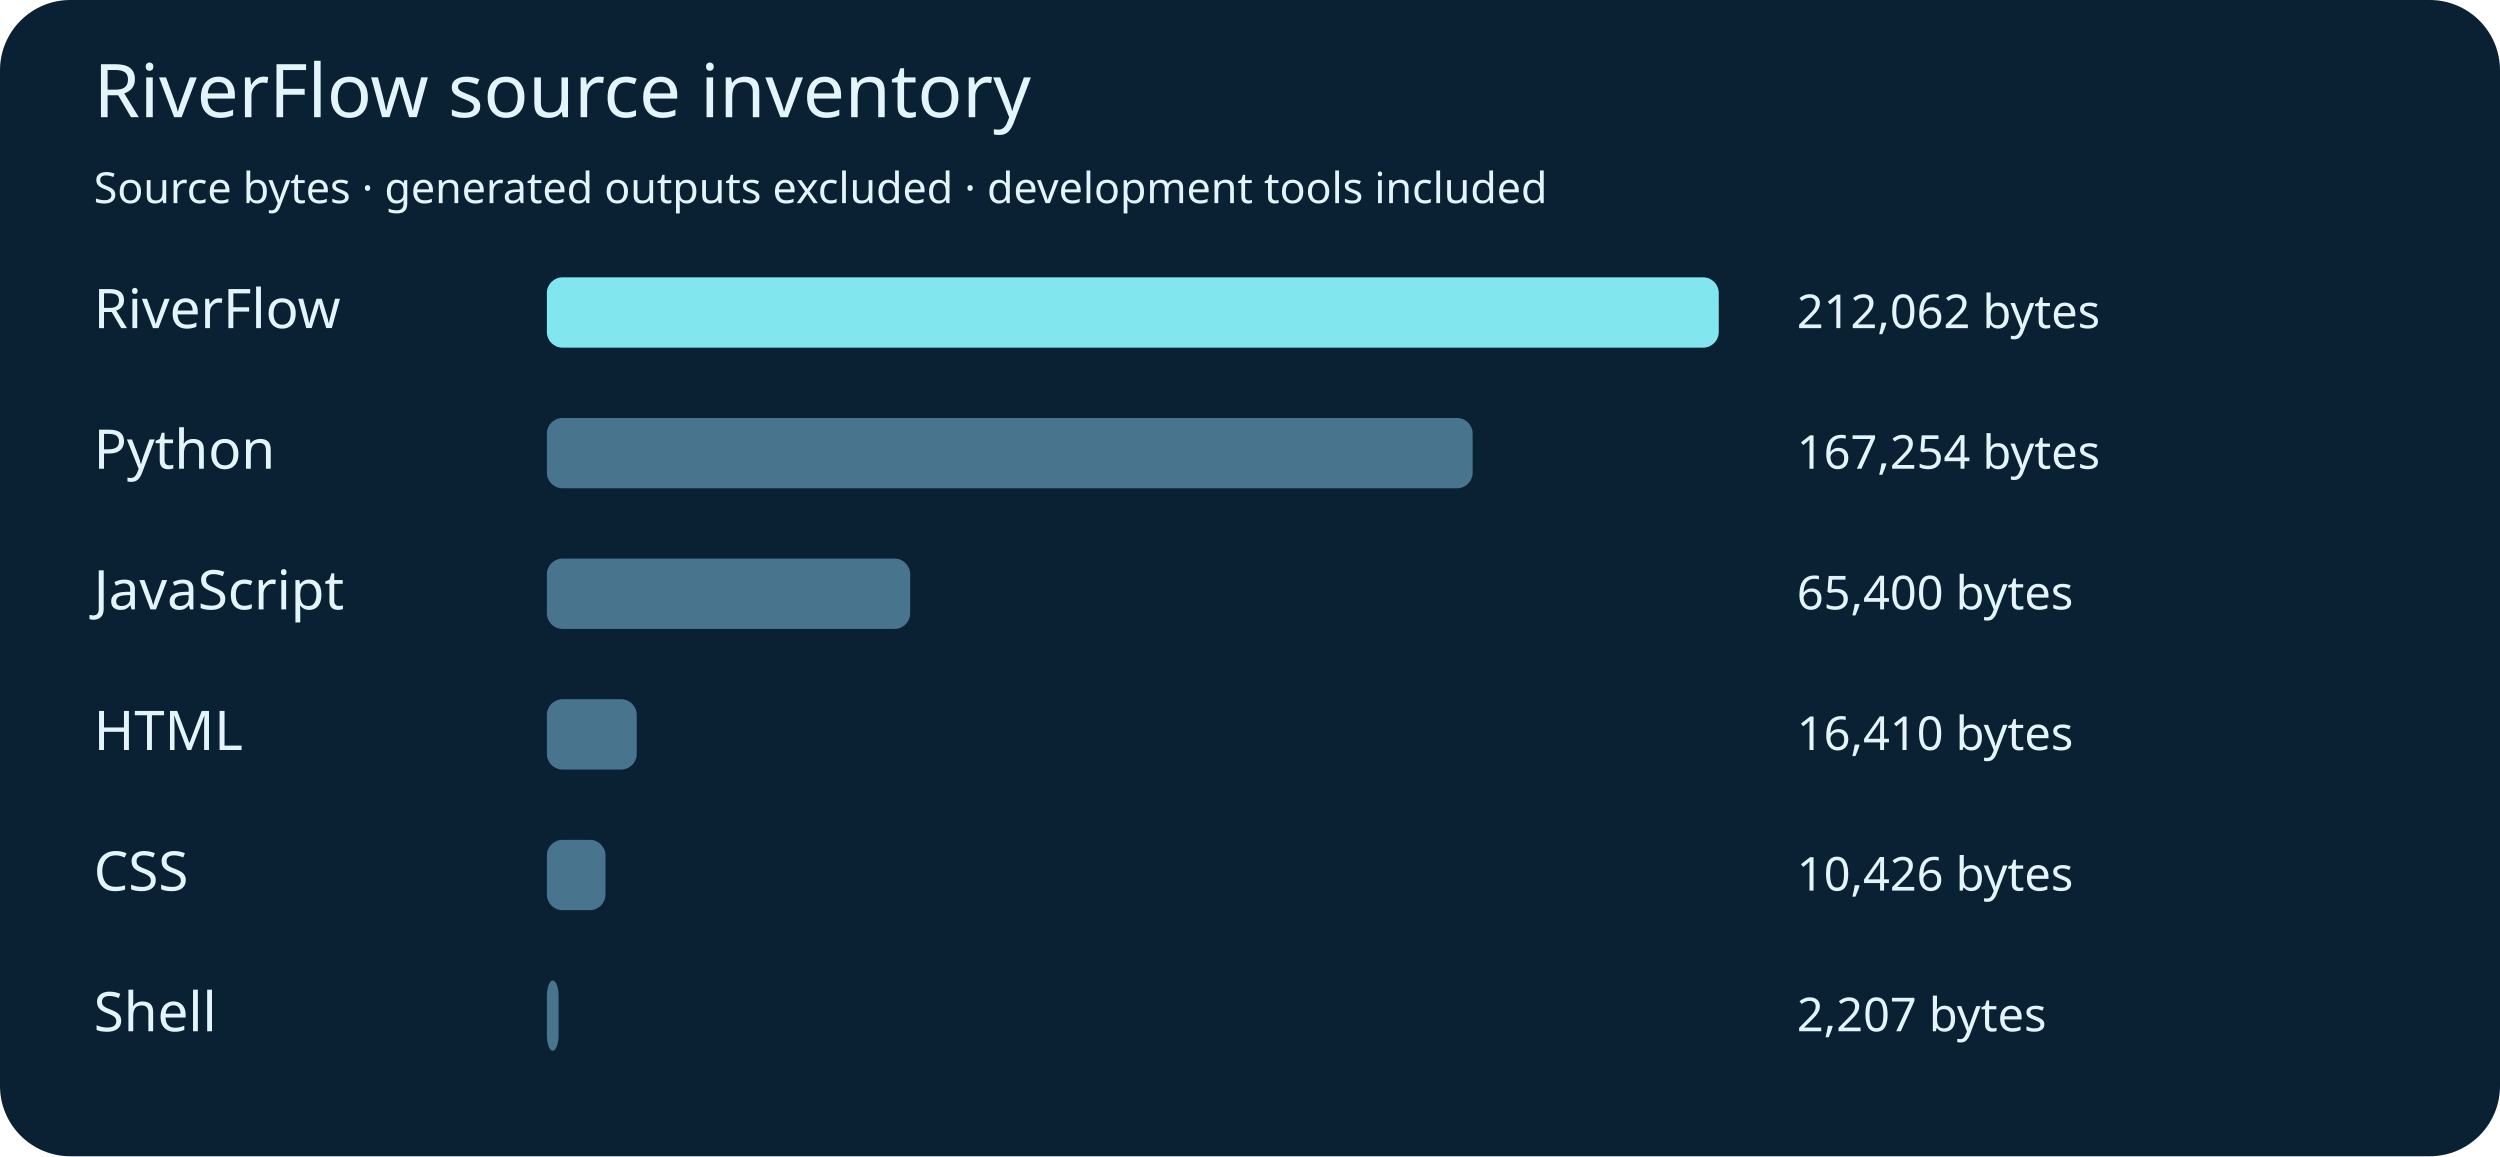
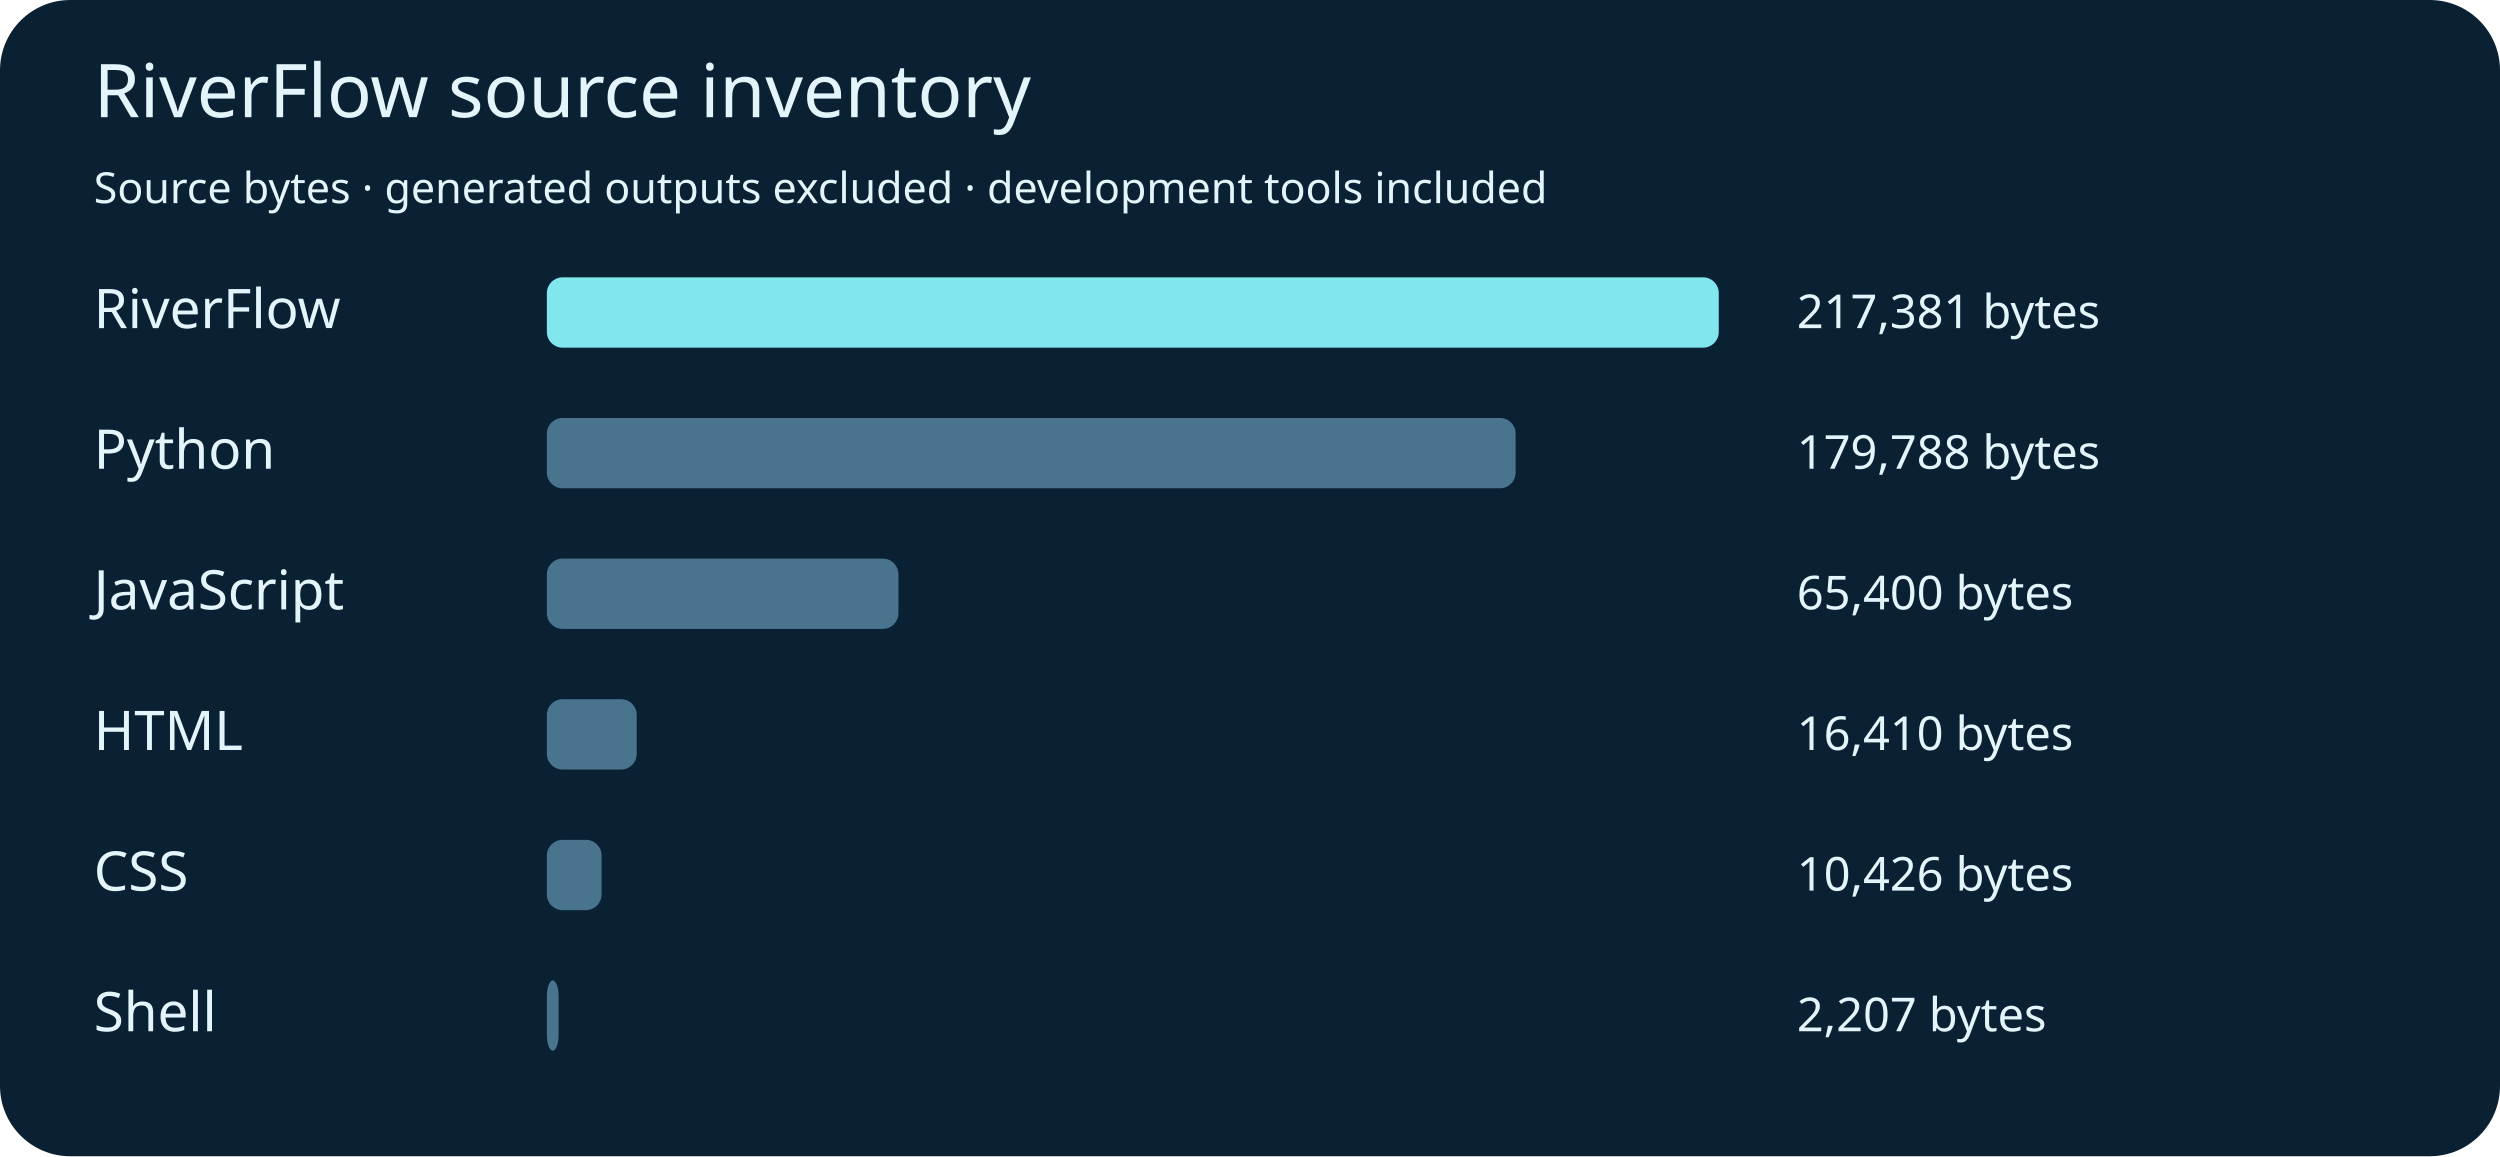
<svg xmlns="http://www.w3.org/2000/svg" width="640" height="296" viewBox="0 0 640 296">
  <rect width="640" height="296" rx="18" fill="#0a2133" />
  <g font-family="sans-serif" fill="#e3f5fa">
    <text x="24" y="30" font-size="19">RiverFlow source inventory</text>
    <text x="24" y="52" font-size="11">Source bytes · generated outputs excluded · development tools included</text>
    <text x="24" y="84" font-size="14">RiverFlow</text>
    <rect x="140" y="71" width="300" height="18" rx="4" fill="#82e6ef" />
-     <text x="460" y="84" font-size="12">212,062 bytes</text>
+     <text x="460" y="84" font-size="12">217,381 bytes</text>
    <text x="24" y="120" font-size="14">Python</text>
-     <rect x="140" y="107" width="237" height="18" rx="4" fill="#49748e" />
-     <text x="460" y="120" font-size="12">167,254 bytes</text>
+     <rect x="140" y="107" width="248" height="18" rx="4" fill="#49748e" />
+     <text x="460" y="120" font-size="12">179,788 bytes</text>
    <text x="24" y="156" font-size="14">JavaScript</text>
-     <rect x="140" y="143" width="93" height="18" rx="4" fill="#49748e" />
+     <rect x="140" y="143" width="90" height="18" rx="4" fill="#49748e" />
    <text x="460" y="156" font-size="12">65,400 bytes</text>
    <text x="24" y="192" font-size="14">HTML</text>
    <rect x="140" y="179" width="23" height="18" rx="4" fill="#49748e" />
    <text x="460" y="192" font-size="12">16,410 bytes</text>
    <text x="24" y="228" font-size="14">CSS</text>
-     <rect x="140" y="215" width="15" height="18" rx="4" fill="#49748e" />
+     <rect x="140" y="215" width="14" height="18" rx="4" fill="#49748e" />
    <text x="460" y="228" font-size="12">10,426 bytes</text>
    <text x="24" y="264" font-size="14">Shell</text>
    <rect x="140" y="251" width="3" height="18" rx="4" fill="#49748e" />
    <text x="460" y="264" font-size="12">2,207 bytes</text>
  </g>
</svg>
